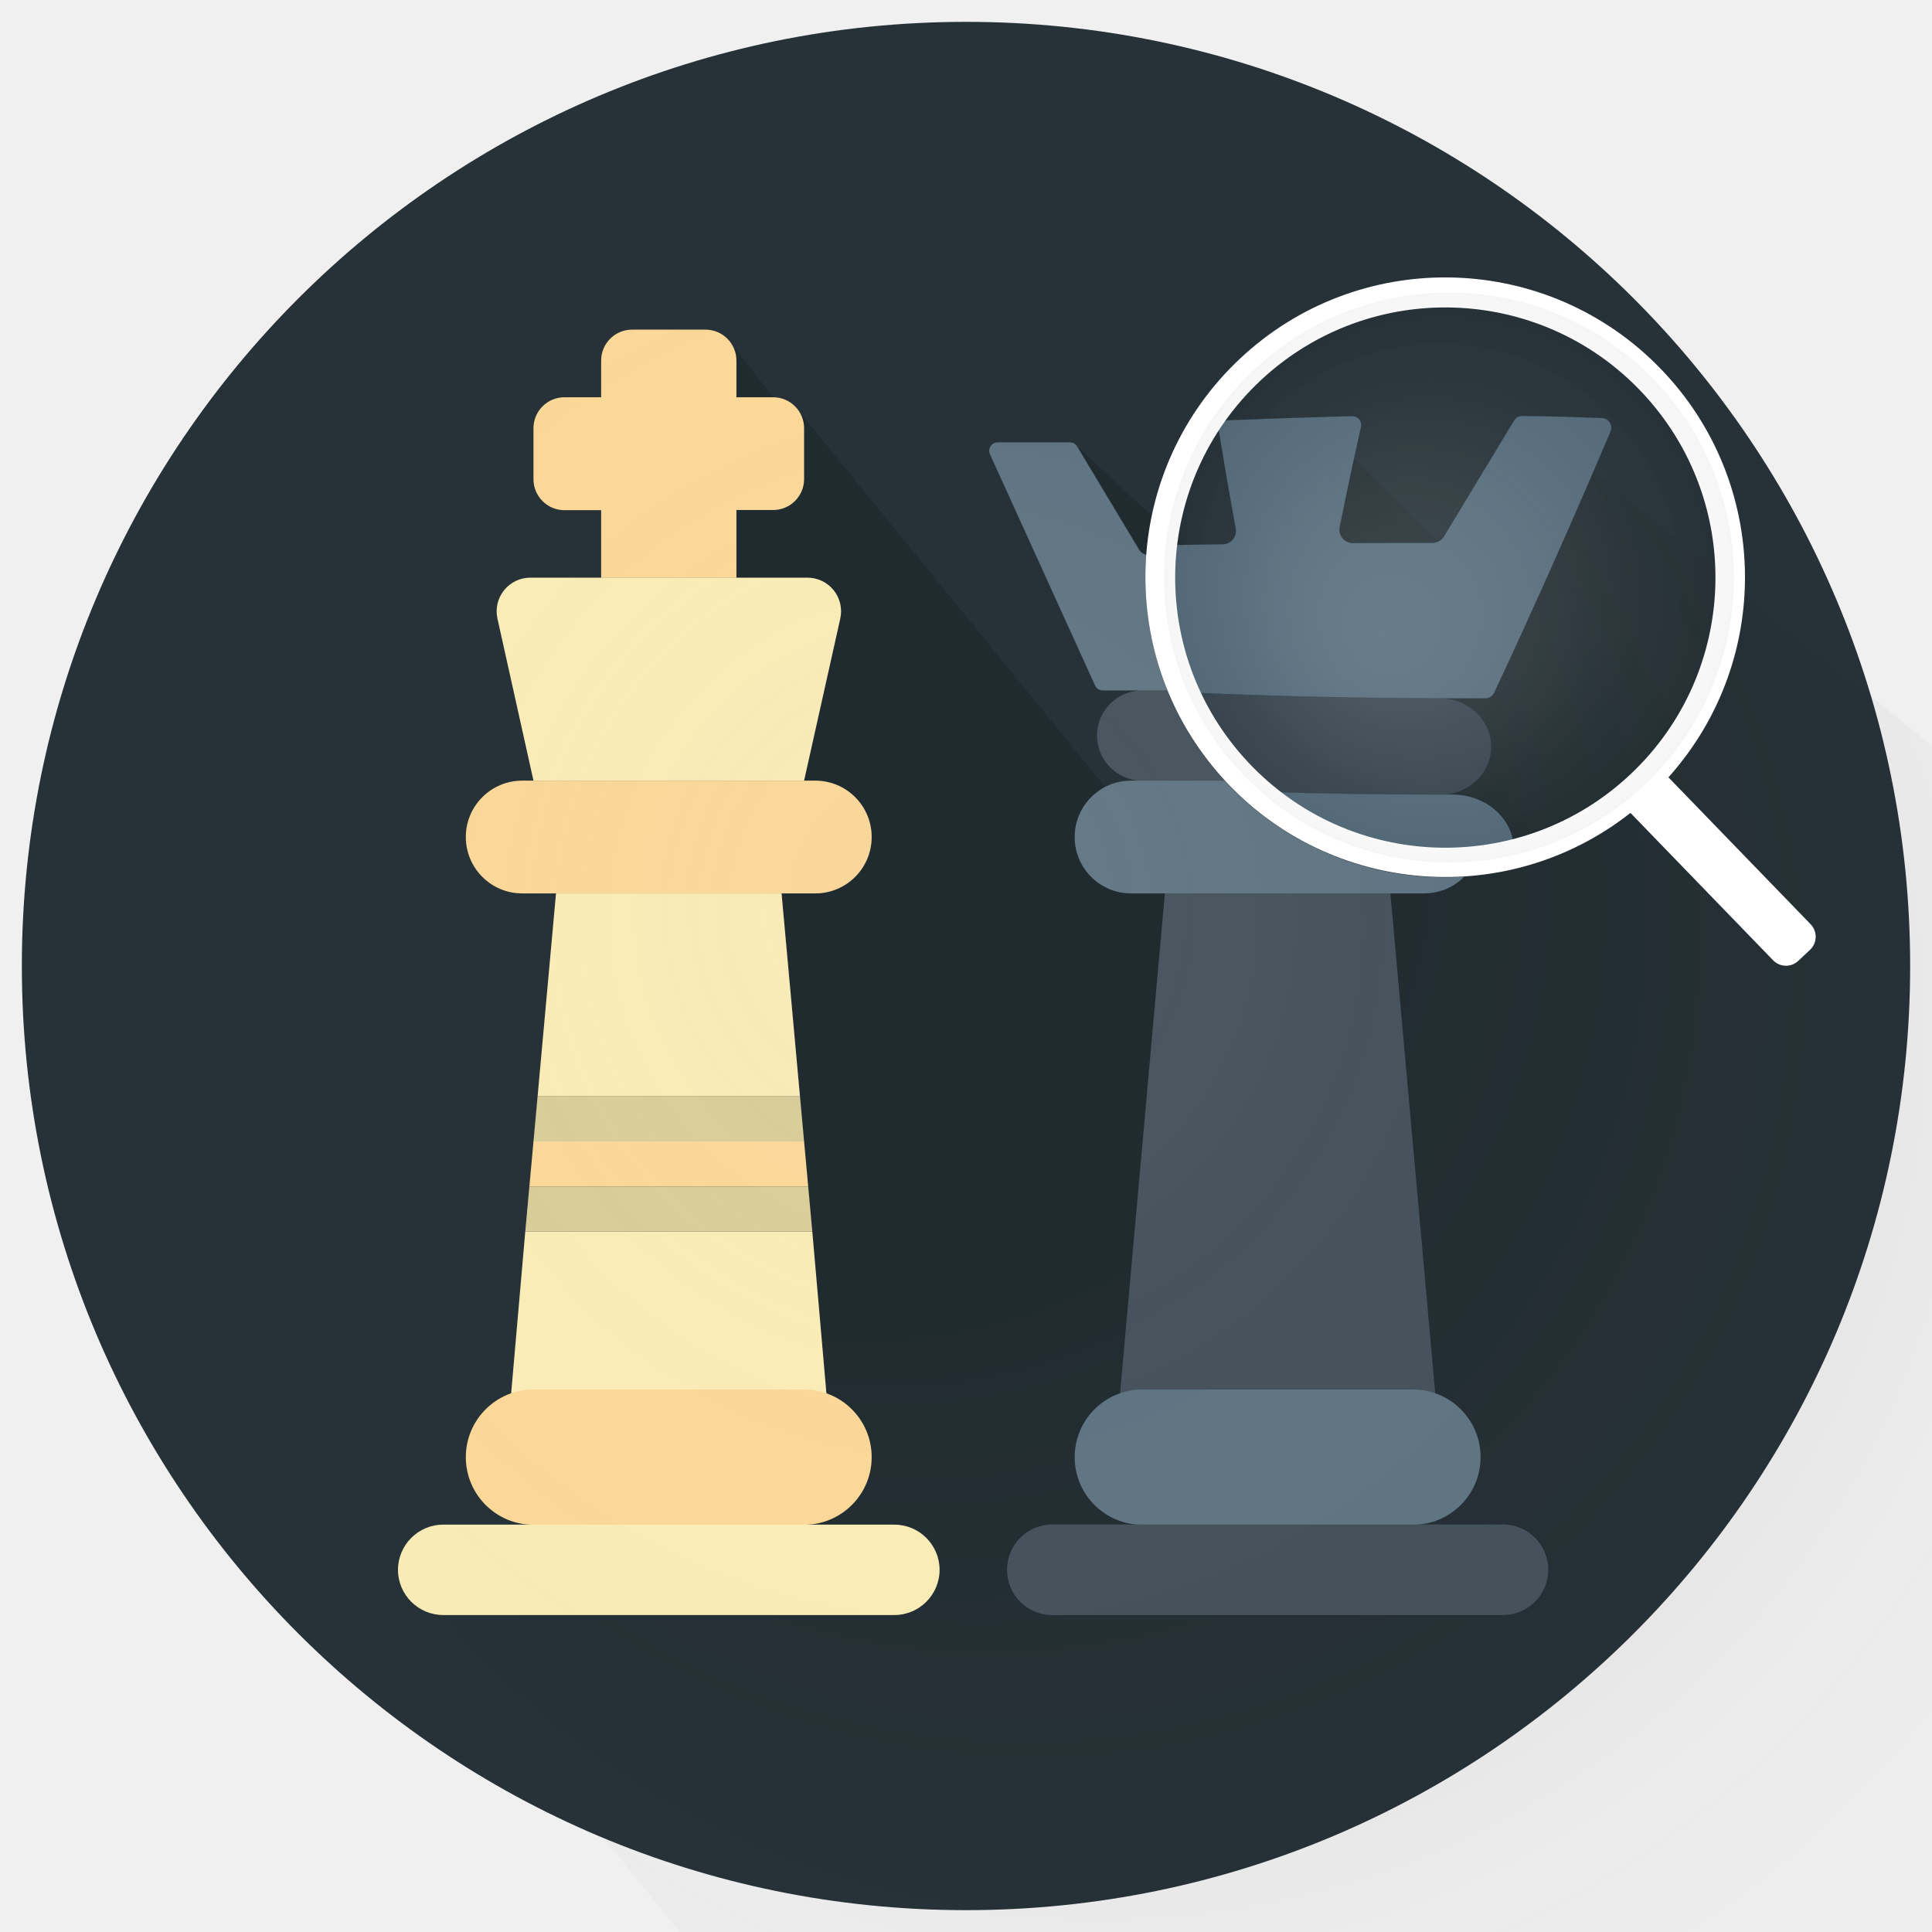
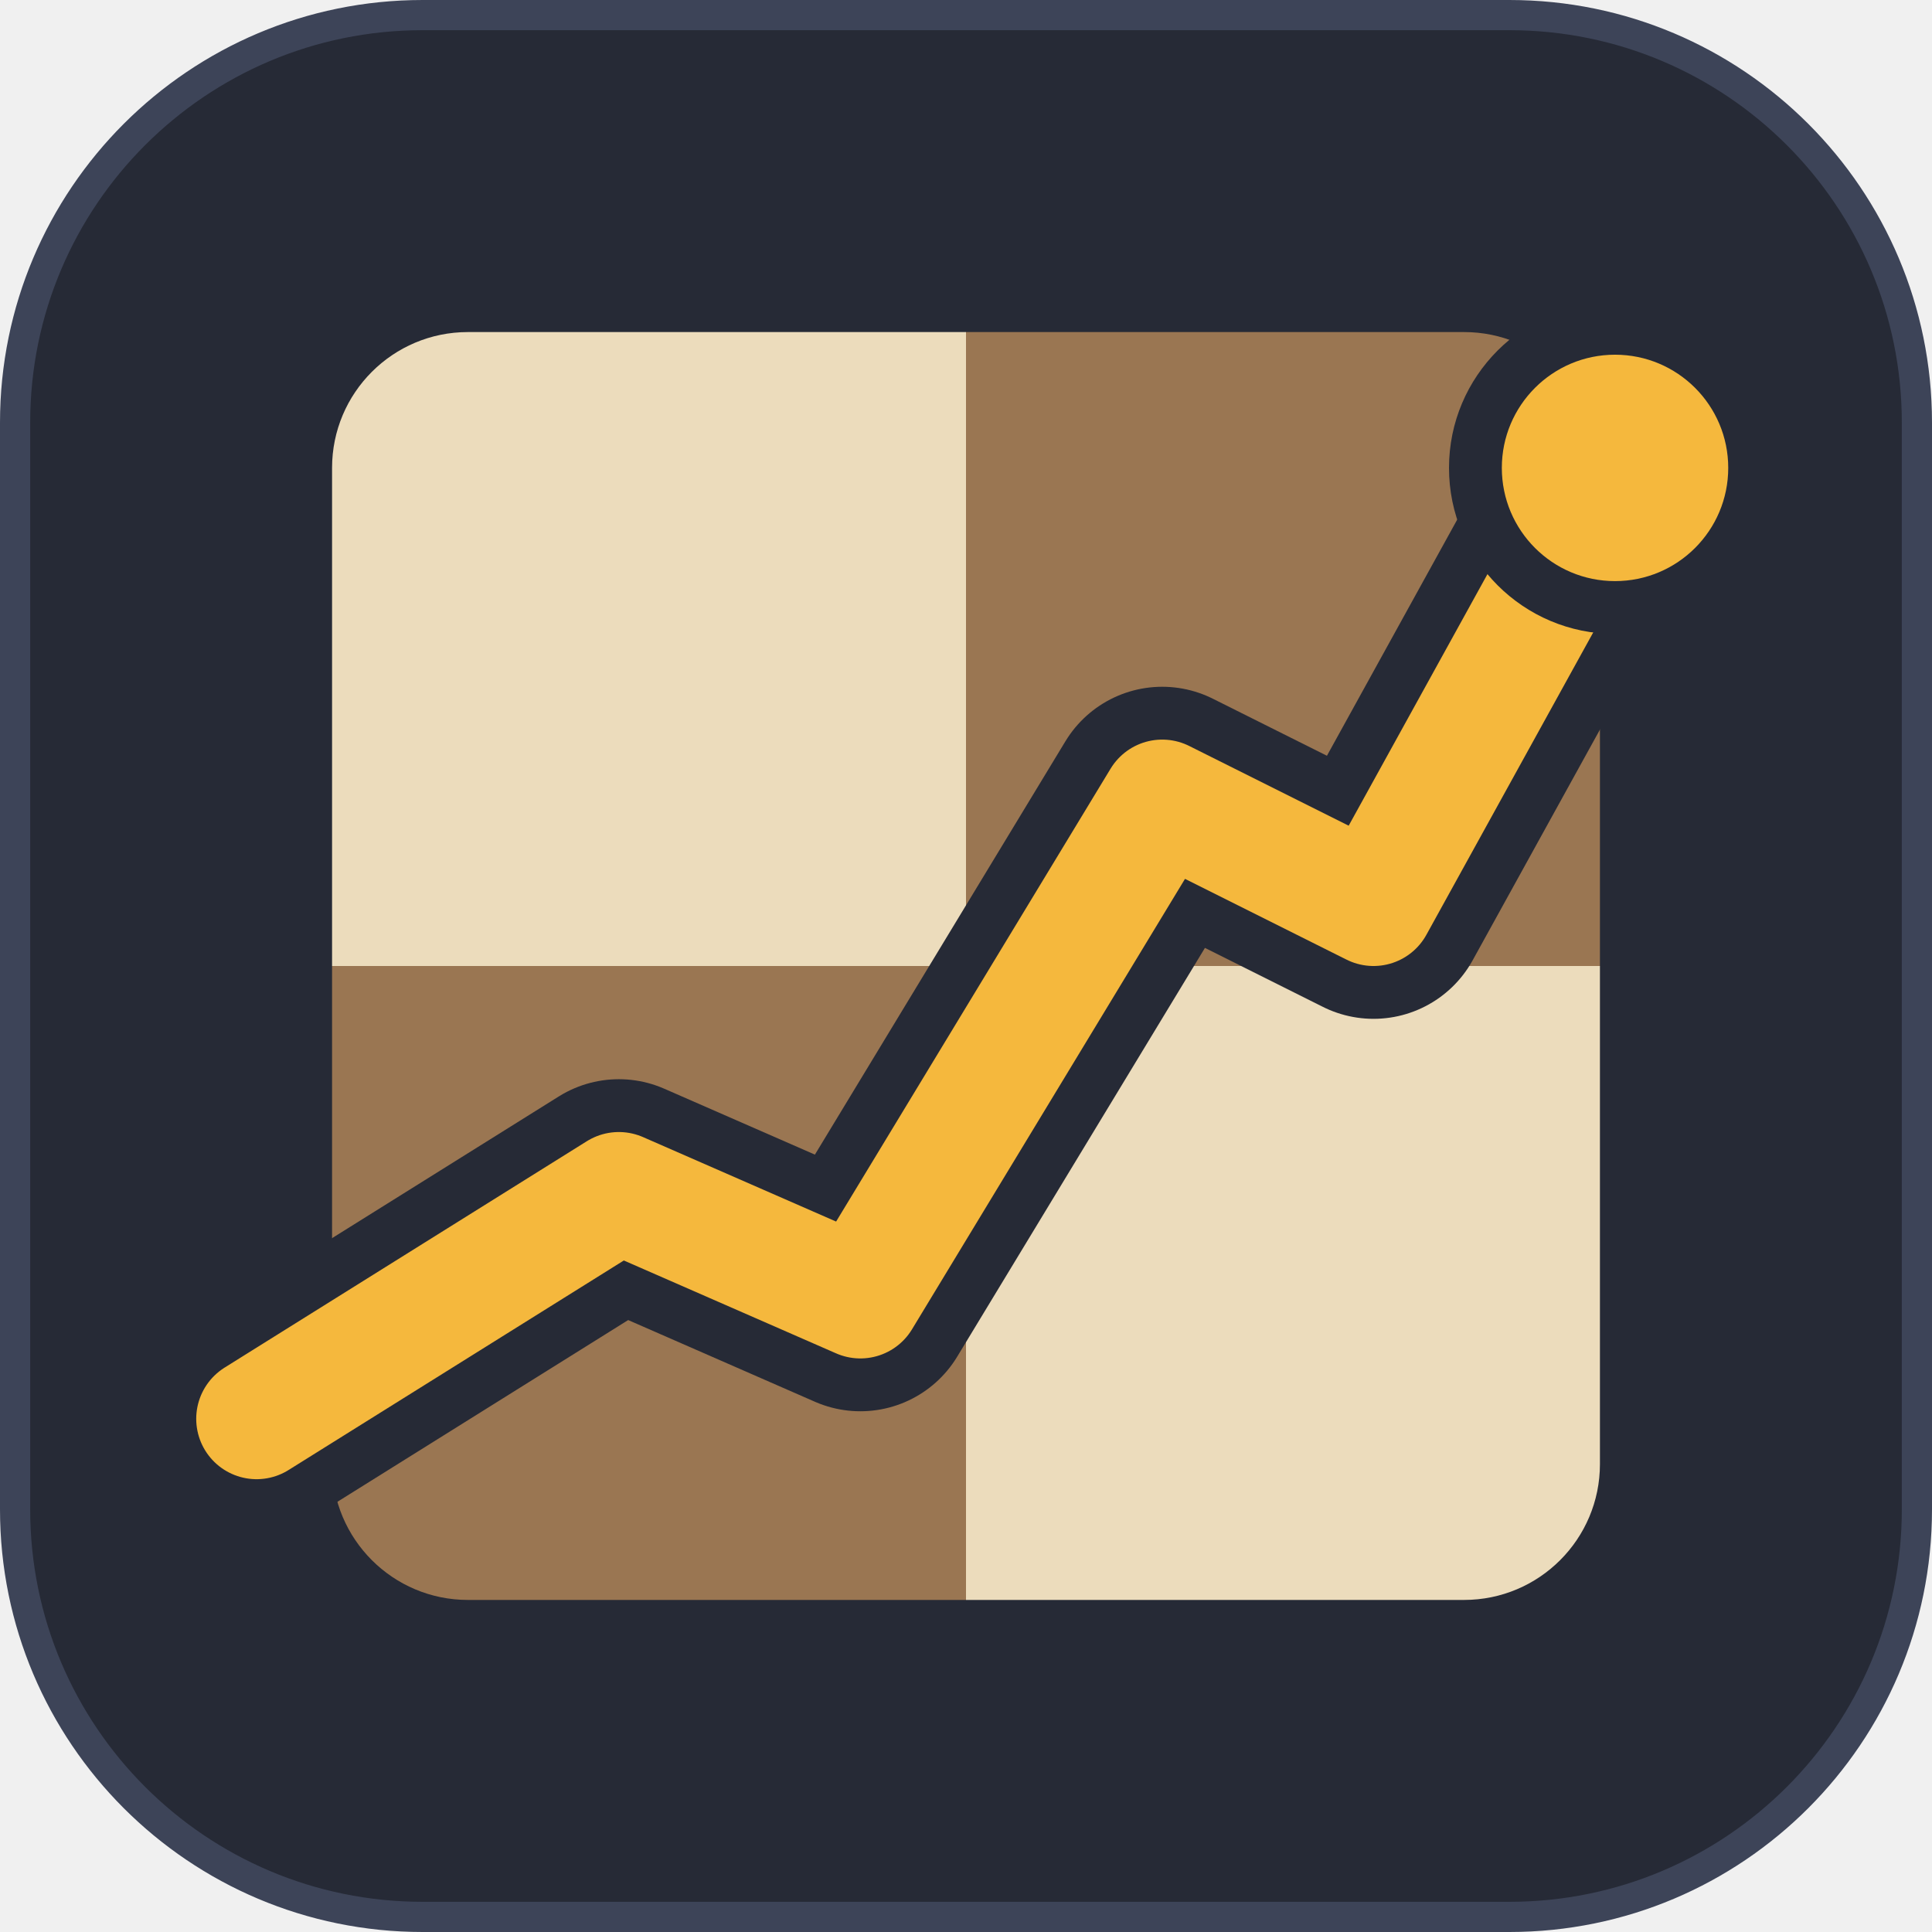
- <svg xmlns="http://www.w3.org/2000/svg" id="v6" viewBox="0 0 512 512">
+ <svg xmlns="http://www.w3.org/2000/svg" viewBox="0 0 256 256">
  <defs>
-     <radialGradient id="radial-gradient" cx="336.92" cy="323.77" fx="134.125" fy="122.353" r="296.87" gradientUnits="userSpaceOnUse">
-       <stop offset="0" stop-opacity="0.15" />
-       <stop offset="0.45" stop-opacity="0.15" />
-       <stop offset="0.8" stop-color="#231f20" stop-opacity="0.02" />
-       <stop offset="1" stop-opacity="0" />
-     </radialGradient>
-     <clipPath id="clip-path">
-       <path id="Clip_to_magnifying_glass" data-name="Clip to magnifying glass" d="M462.37,155.35a79.22,79.22,0,0,1-20.22,50.71l37.75,39a4.76,4.76,0,0,1-.22,6.72l-3.13,2.94a4.75,4.75,0,0,1-6.71-.22l-37.75-39a79.43,79.43,0,1,1-35-140.59A228.51,228.51,0,0,0,256,26.44C129.22,26.44,26.44,129.22,26.44,256S129.22,485.56,256,485.56,485.56,382.78,485.56,256A228.64,228.64,0,0,0,462.37,155.35Z" fill="none" />
+     <clipPath id="board">
+       <rect x="44" y="44" width="168" height="168" rx="18" />
    </clipPath>
-     <radialGradient id="radial-gradient-2" cx="260.29" cy="257.15" fx="239.368" fy="234.159" r="227.8" gradientUnits="userSpaceOnUse">
-       <stop offset="0" stop-color="#eee" stop-opacity="0.16" />
-       <stop offset="0.51" stop-color="#fafafa" stop-opacity="0.1" />
-       <stop offset="1" stop-color="#fff" stop-opacity="0.08" />
-     </radialGradient>
-     <radialGradient id="radial-gradient-3" cx="383.99" cy="153.06" fx="365.795" fy="167.862" r="75.51" gradientUnits="userSpaceOnUse">
-       <stop offset="0" stop-color="#f5f5f5" stop-opacity="0.5" />
-       <stop offset="0.13" stop-color="#f6f6f6" stop-opacity="0.48" />
-       <stop offset="0.3" stop-color="#f7f7f7" stop-opacity="0.41" />
-       <stop offset="0.48" stop-color="#fafafa" stop-opacity="0.3" />
-       <stop offset="0.69" stop-color="#fefefe" stop-opacity="0.14" />
-       <stop offset="0.74" stop-color="#fff" stop-opacity="0.1" />
-       <stop offset="0.93" stop-color="#4d4d4d" stop-opacity="0.13" />
-       <stop offset="1" stop-opacity="0.15" />
-     </radialGradient>
  </defs>
-   <circle id="Background_Dark" data-name="Background Dark" cx="256" cy="256" r="250.21" fill="#263238" />
-   <g id="Pieces_with_Shadow" data-name="Pieces with Shadow">
-     <polygon id="Shadow" points="414.97 118.87 563.42 239.43 563.42 560.19 218.94 560.19 110.42 425.67 167.63 407.89 177.24 87.36 192.94 89.94 204.89 105.28 210.81 107.82 292.89 208.54 323.09 210.47 279.4 117.23 285.45 118.31 323 153.09 355.6 118.16 380.52 143.18 414.97 118.87" fill="url(#radial-gradient)" />
-     <g clip-path="url(#clip-path)">
-       <g id="King_Queen" data-name="King &amp; Queen">
-         <g id="pieces">
-           <g>
-             <polygon points="207.12 236.76 147.35 236.76 142.47 290.54 212 290.54 207.12 236.76" fill="#f9eab0" />
-             <polygon points="135.4 369.98 219.07 369.98 215.27 326.4 139.2 326.4 135.4 369.98" fill="#f9eab0" />
-             <polygon points="141.38 302.49 140.29 314.44 214.18 314.44 213.09 302.49 141.38 302.49" fill="#fbd490" />
-             <polygon points="139.2 326.4 215.27 326.4 214.18 314.44 140.29 314.44 139.2 326.4" fill="#d6c990" />
-             <polygon points="212 290.54 142.47 290.54 141.38 302.49 213.09 302.49 212 290.54" fill="#d6c990" />
-             <path d="M374.44,206.88H302.73a12,12,0,0,1-12-12h0a12,12,0,0,1,12-11.95h71.71a12,12,0,0,1,12,11.95h0A12,12,0,0,1,374.44,206.88Z" fill="#38454f" />
-             <path d="M204.89,105.28h-9.73V95.55a8.19,8.19,0,0,0-8.2-8.19H167.51a8.19,8.19,0,0,0-8.2,8.19v9.73h-9.73a8.2,8.2,0,0,0-8.2,8.2V127a8.2,8.2,0,0,0,8.2,8.2h9.73v17.93h35.85V135.16h9.73a8.2,8.2,0,0,0,8.2-8.2V113.48A8.2,8.2,0,0,0,204.89,105.28Z" fill="#fbd490" />
-             <path d="M213.09,206.88H141.38l-9.55-42.95a8.91,8.91,0,0,1,8.69-10.84H214a8.9,8.9,0,0,1,8.68,10.84Z" fill="#f9eab0" />
-             <polygon points="380.42 369.98 296.75 369.98 308.71 236.76 368.47 236.76 380.42 369.98" fill="#38454f" />
-             <path d="M374.44,404.08H302.73a17.92,17.92,0,0,1-17.93-17.92h0a17.93,17.93,0,0,1,17.93-17.93h71.71a17.92,17.92,0,0,1,17.93,17.93h0A17.92,17.92,0,0,1,374.44,404.08Z" fill="#546a79" />
-             <path d="M398.35,428H278.83A11.94,11.94,0,0,1,266.88,416h0a12,12,0,0,1,11.95-12H398.35a12,12,0,0,1,11.95,12h0A12,12,0,0,1,398.35,428Z" fill="#38454f" />
-             <path d="M377.43,236.76H299.74a14.94,14.94,0,0,1-14.94-14.94h0a14.94,14.94,0,0,1,14.94-14.94h77.69a14.94,14.94,0,0,1,14.94,14.94h0A14.94,14.94,0,0,1,377.43,236.76Z" fill="#546a79" />
-             <path d="M216.08,236.76H138.39a14.94,14.94,0,0,1-14.94-14.94h0a14.94,14.94,0,0,1,14.94-14.94h77.69A14.94,14.94,0,0,1,231,221.82h0A14.94,14.94,0,0,1,216.08,236.76Z" fill="#fbd490" />
-             <path d="M213.09,404.08H141.38a17.92,17.92,0,0,1-17.93-17.92h0a17.93,17.93,0,0,1,17.93-17.93h71.71A17.93,17.93,0,0,1,231,386.16h0A17.92,17.92,0,0,1,213.09,404.08Z" fill="#fbd490" />
-             <path d="M237,428H117.47a12,12,0,0,1-12-11.95h0a12,12,0,0,1,12-12H237A12,12,0,0,1,249,416h0A12,12,0,0,1,237,428Z" fill="#f9eab0" />
-             <path d="M393.63,117.24a2.25,2.25,0,0,0-1.91,1.07l-16.35,27.26a3.18,3.18,0,0,1-2.73,1.55H354.42a3.18,3.18,0,0,1-3.12-3.82L356,119.9a2.22,2.22,0,0,0-2.18-2.66H323.37a2.22,2.22,0,0,0-2.18,2.65l4.68,23.42a3.18,3.18,0,0,1-3.12,3.81H304.54a3.18,3.18,0,0,1-2.73-1.55l-16.36-27.26a2.23,2.23,0,0,0-1.91-1.07H264.35a2.22,2.22,0,0,0-2,3.14l27.86,61.29a2.22,2.22,0,0,0,2,1.3H385a2.23,2.23,0,0,0,2-1.3l27.86-61.29a2.22,2.22,0,0,0-2-3.14Z" fill="#546a79" />
-           </g>
-         </g>
-         <g id="brighten">
-           <g opacity="0.81">
-             <path d="M212,290.54H142.47l4.88-53.78h59.76ZM135.4,370h83.67l-3.8-43.58H139.2Zm6-67.49-1.09,11.95h73.89l-1.09-11.95ZM139.2,326.4h76.07l-1.09-12H140.29ZM212,290.54H142.47l-1.09,11.95h71.71Zm174.4-95.62h0a12,12,0,0,0-12-11.95H302.73a12,12,0,0,0-12,11.95h0a12,12,0,0,0,12,12h71.71A12,12,0,0,0,386.4,194.92ZM204.89,105.28h-9.73V95.55a8.19,8.19,0,0,0-8.2-8.19H167.51a8.19,8.19,0,0,0-8.2,8.19v9.73h-9.73a8.2,8.2,0,0,0-8.2,8.2V127a8.2,8.2,0,0,0,8.2,8.2h9.73v17.93h35.85V135.16h9.73a8.2,8.2,0,0,0,8.2-8.2V113.48A8.2,8.2,0,0,0,204.89,105.28Zm17.74,58.65A8.9,8.9,0,0,0,214,153.09H140.52a8.91,8.91,0,0,0-8.69,10.84l9.55,42.95h71.71Zm145.84,72.83H308.71L296.76,370h83.66Zm23.9,149.4h0a17.92,17.92,0,0,0-17.93-17.93H302.73a17.93,17.93,0,0,0-17.93,17.93h0a17.92,17.92,0,0,0,17.93,17.92h71.71A17.92,17.92,0,0,0,392.37,386.16ZM410.3,416h0a12,12,0,0,0-11.95-12H278.83a12,12,0,0,0-11.95,12h0A11.94,11.94,0,0,0,278.83,428H398.35A12,12,0,0,0,410.3,416ZM392.37,221.82h0a14.94,14.94,0,0,0-14.94-14.94H299.74a14.94,14.94,0,0,0-14.94,14.94h0a14.94,14.94,0,0,0,14.94,14.94h77.69A14.94,14.94,0,0,0,392.37,221.82Zm-161.35,0h0a14.94,14.94,0,0,0-14.94-14.94H138.39a14.94,14.94,0,0,0-14.94,14.94h0a14.94,14.94,0,0,0,14.94,14.94h77.69A14.94,14.94,0,0,0,231,221.82Zm0,164.34h0a17.93,17.93,0,0,0-17.93-17.93H141.38a17.93,17.93,0,0,0-17.93,17.93h0a17.92,17.92,0,0,0,17.93,17.92h71.71A17.92,17.92,0,0,0,231,386.16ZM249,416h0a12,12,0,0,0-11.95-12H117.47a12,12,0,0,0-12,12h0a12,12,0,0,0,12,11.95H237A12,12,0,0,0,249,416Zm144.68-298.8a2.25,2.25,0,0,0-1.91,1.07l-16.35,27.26a3.18,3.18,0,0,1-2.73,1.55H354.42a3.18,3.18,0,0,1-3.12-3.82L356,119.9a2.22,2.22,0,0,0-2.18-2.66H323.37a2.22,2.22,0,0,0-2.18,2.65l4.68,23.42a3.18,3.18,0,0,1-3.12,3.81H304.54a3.18,3.18,0,0,1-2.73-1.55l-16.36-27.26a2.23,2.23,0,0,0-1.91-1.07H264.35a2.22,2.22,0,0,0-2,3.14l27.86,61.29a2.22,2.22,0,0,0,2,1.3H385a2.23,2.23,0,0,0,2-1.3l27.86-61.29a2.22,2.22,0,0,0-2-3.14Z" fill="url(#radial-gradient-2)" />
-           </g>
-         </g>
-       </g>
-     </g>
+   <rect x="2" y="2" width="252" height="252" rx="54" fill="#262a36" stroke="#3d4458" stroke-width="4" />
+   <g clip-path="url(#board)">
+     <rect x="44" y="44" width="84" height="84" fill="#ecdcbc" />
+     <rect x="128" y="44" width="84" height="84" fill="#9a7652" />
+     <rect x="44" y="128" width="84" height="84" fill="#9a7652" />
+     <rect x="128" y="128" width="84" height="84" fill="#ecdcbc" />
  </g>
-   <g id="Warped_Crown" data-name="Warped Crown">
-     <g id="Distorted_Crown" data-name="Distorted Crown">
-       <g>
-         <path d="M334.21,209.88q23.75.75,47.48.74c7.31,0,13.39-5.5,13.49-12.55s-6-13-13.52-13q-33.59-.12-67.09-1.56A67.55,67.55,0,0,0,334.21,209.88Z" fill="#38454f" />
-         <path d="M382.75,226.41a89.76,89.76,0,0,0,18.35-2c-.22-7.42-7.25-13.83-16.09-13.83h-3.32q-23.76,0-47.48-.74A77.76,77.76,0,0,0,382.75,226.41Z" fill="#546a79" />
-         <path d="M424.58,110.79c-8.31-.29-12.53-.47-21.18-.54a2.48,2.48,0,0,0-2.12,1.16q-9.3,15.35-18.56,30.69a3.7,3.7,0,0,1-3.17,1.79c-8.44,0-12.67,0-21,.05a3.59,3.59,0,0,1-3.51-4.36c2.17-10.74,3.32-16.12,5.63-26.41a2.36,2.36,0,0,0-2.39-2.88q-16.46.43-32.9,1.09a2.58,2.58,0,0,0-2.34,3c1.65,10,2.52,15.17,4.43,25.58a3.55,3.55,0,0,1-3.22,4.29c-6.45.08-9.57.12-15.46.22-.23,2.53-.32,5.12-.34,7.69-.11,10,2,22.06,6.09,31.34q33.56,1.46,67.09,1.56c4.82,0,7.23,0,12,0a2.59,2.59,0,0,0,2.33-1.46q16.05-34.37,30.85-69.27A2.57,2.57,0,0,0,424.58,110.79Z" fill="#546a79" />
-       </g>
-       <path d="M457,152.14c0,42-32.25,74.27-74.28,74.27s-74.27-32.24-74.27-74.27,32.25-74.28,74.27-74.28S457,110.12,457,152.14Z" fill="none" />
-     </g>
-   </g>
-   <path id="Magnifying_Glass" data-name="Magnifying Glass" d="M479.9,245l-37.75-39a79.45,79.45,0,1,0-10.06,9.43l37.75,39a4.75,4.75,0,0,0,6.71.22l3.13-2.94A4.76,4.76,0,0,0,479.9,245ZM330.77,202A71.59,71.59,0,1,1,432,205.28,71.59,71.59,0,0,1,330.77,202Z" fill="#fff" />
-   <circle id="Magnifying_Glass_Glow" data-name="Magnifying Glass Glow" cx="383.99" cy="153.06" r="75.51" fill-opacity="0.25" fill="url(#radial-gradient-3)" />
+   <polyline points="34,188 82,158 114,172 154,106 182,120 214,62" fill="none" stroke="#262a36" stroke-width="30" stroke-linecap="round" stroke-linejoin="round" />
+   <polyline points="34,188 82,158 114,172 154,106 182,120 214,62" fill="none" stroke="#f5b83d" stroke-width="16" stroke-linecap="round" stroke-linejoin="round" />
+   <circle cx="214" cy="62" r="22" fill="#262a36" />
+   <circle cx="214" cy="62" r="15" fill="#f5b83d" />
</svg>
